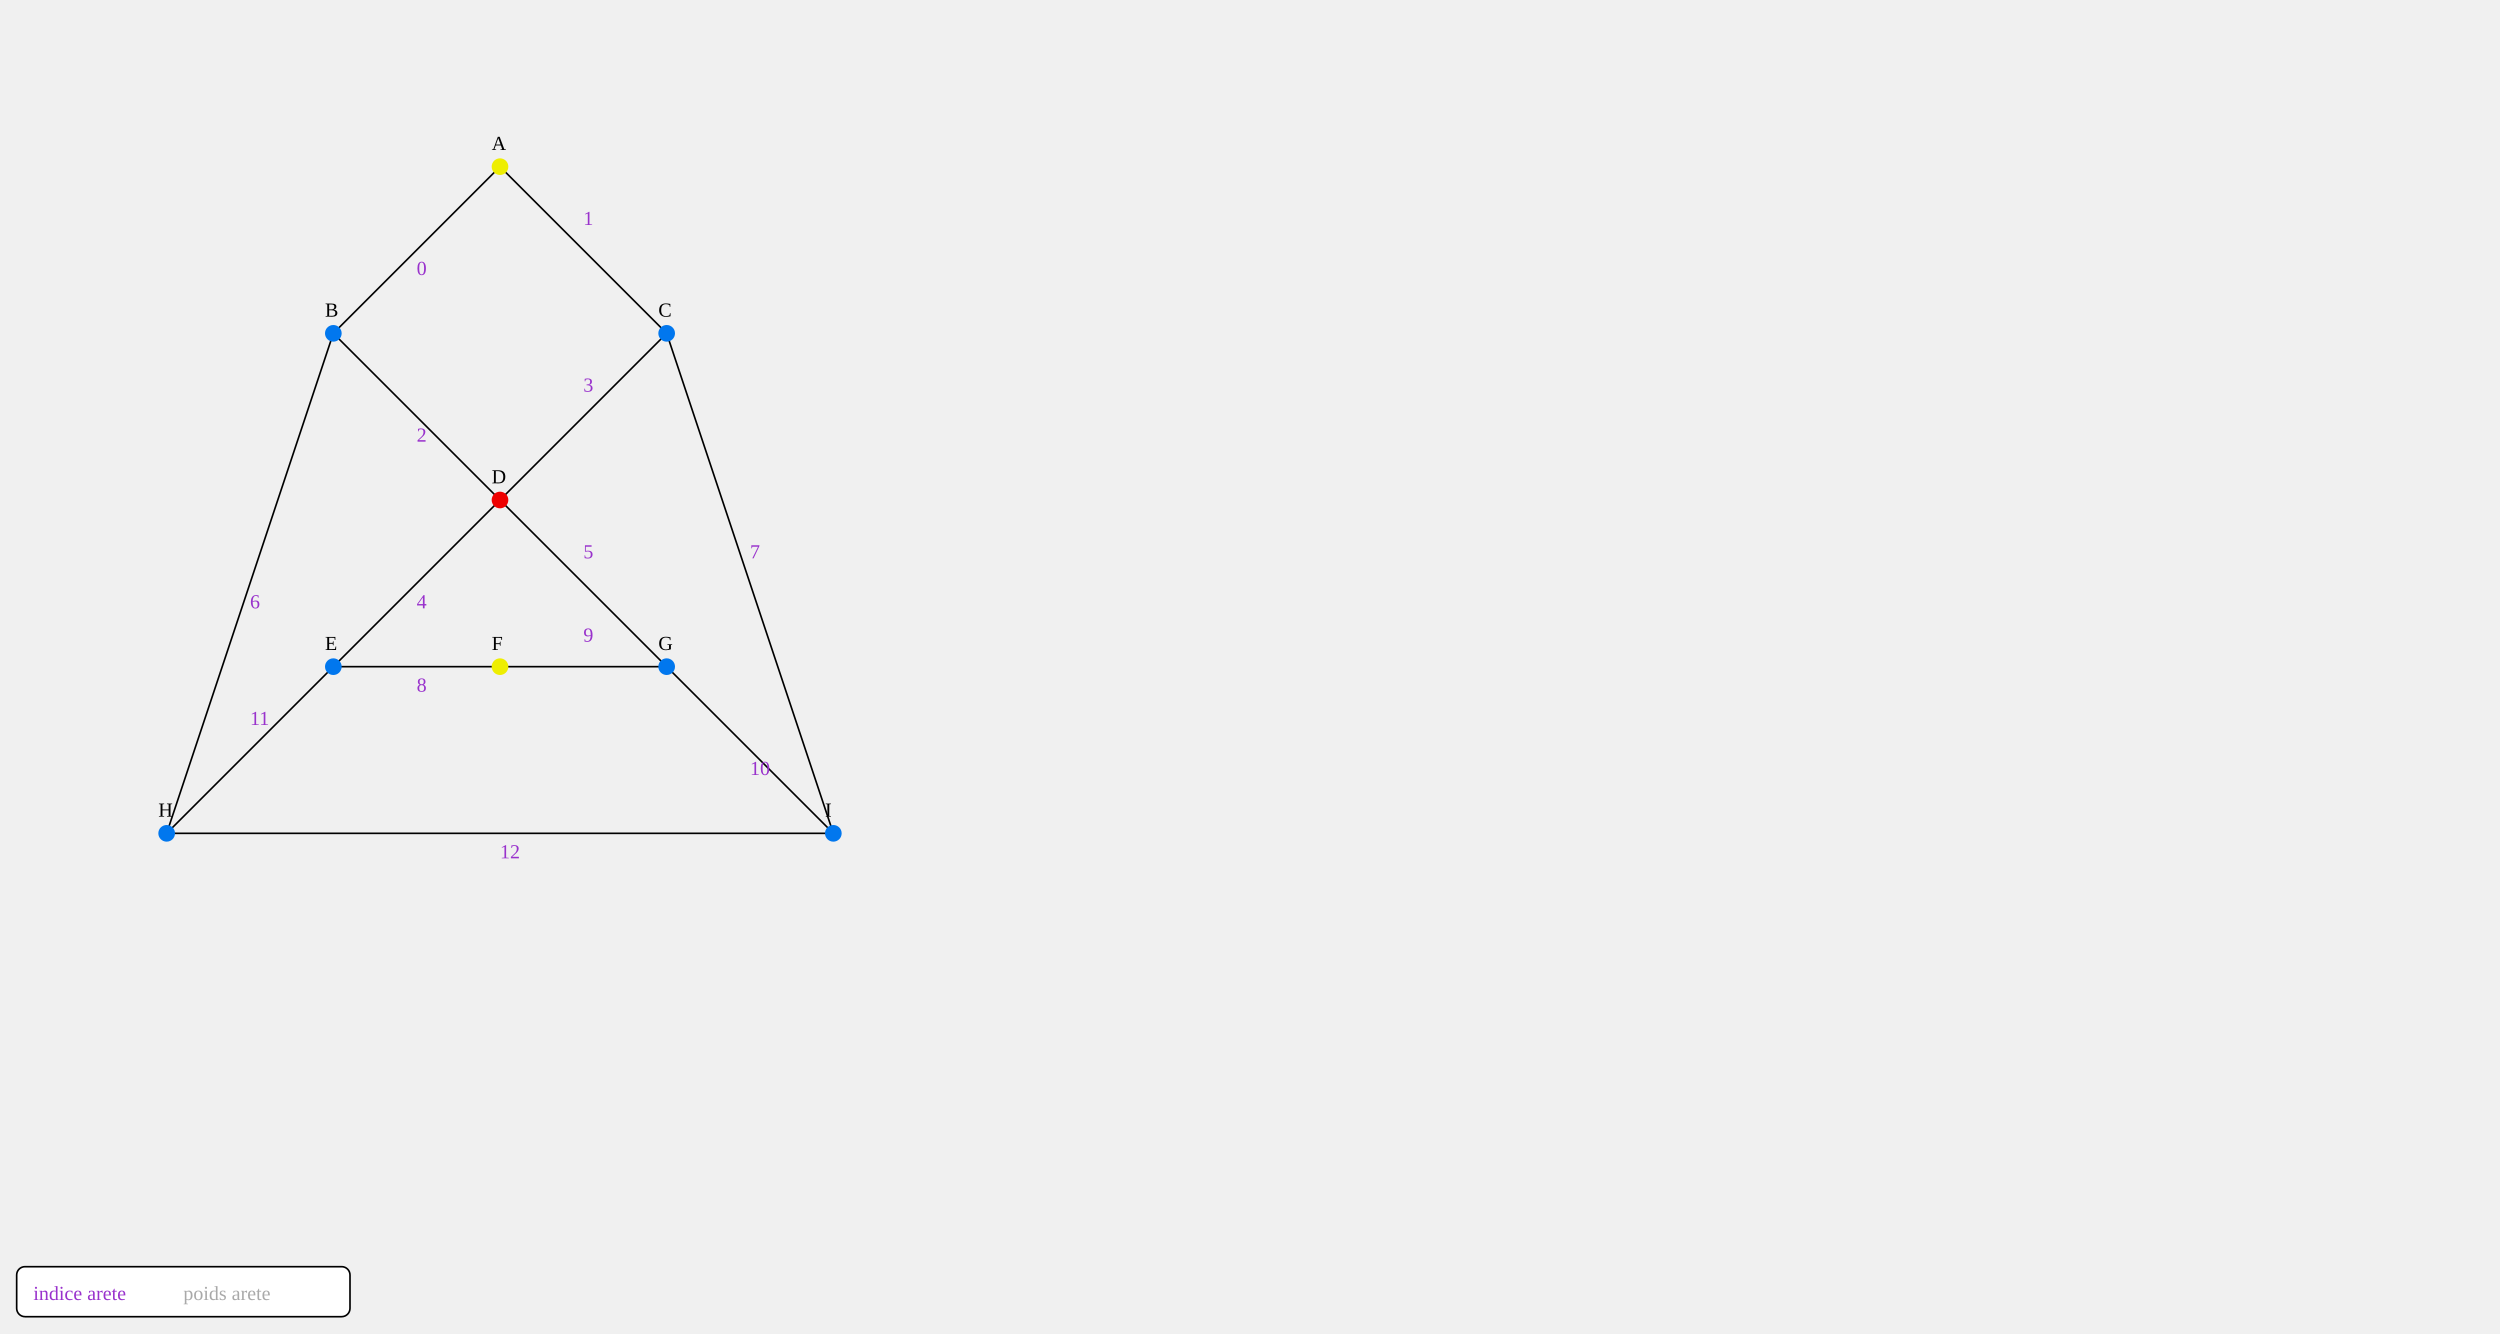
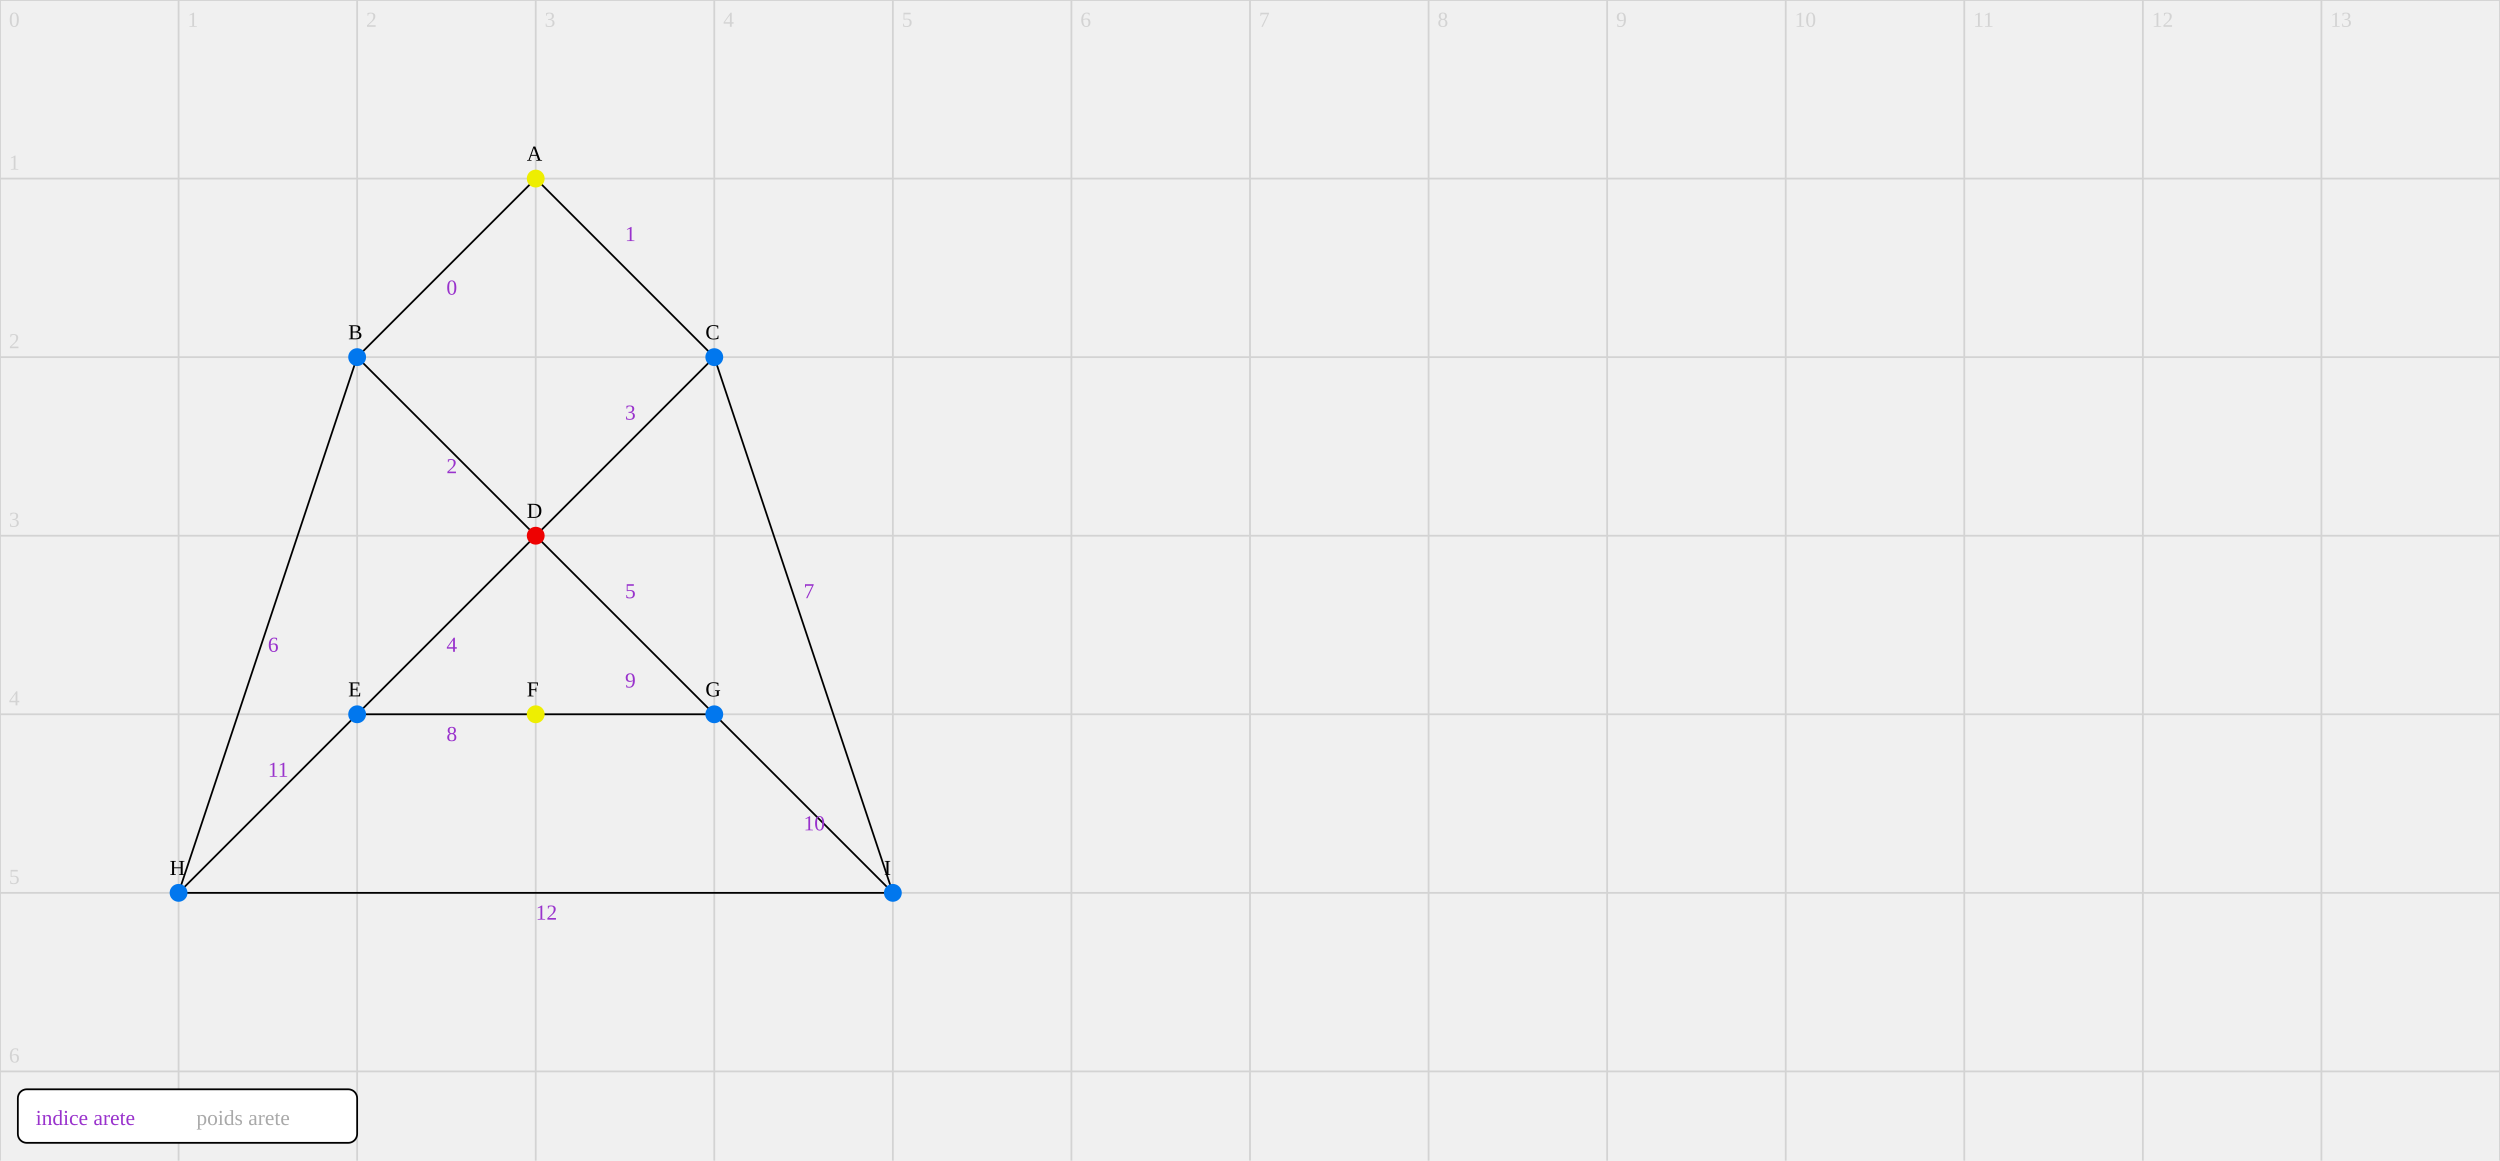
- <svg xmlns="http://www.w3.org/2000/svg" version="1.1" width="1500" height="800">
+ <svg xmlns="http://www.w3.org/2000/svg" version="1.1" width="1400" height="650">
+   <line x1="0" y1="0" x2="1400" y2="0" stroke="lightgrey" />
+   <text x="5" y="-5" fill="lightgrey">0</text>
+   <line x1="0" y1="100" x2="1400" y2="100" stroke="lightgrey" />
+   <text x="5" y="95" fill="lightgrey">1</text>
+   <line x1="0" y1="200" x2="1400" y2="200" stroke="lightgrey" />
+   <text x="5" y="195" fill="lightgrey">2</text>
+   <line x1="0" y1="300" x2="1400" y2="300" stroke="lightgrey" />
+   <text x="5" y="295" fill="lightgrey">3</text>
+   <line x1="0" y1="400" x2="1400" y2="400" stroke="lightgrey" />
+   <text x="5" y="395" fill="lightgrey">4</text>
+   <line x1="0" y1="500" x2="1400" y2="500" stroke="lightgrey" />
+   <text x="5" y="495" fill="lightgrey">5</text>
+   <line x1="0" y1="600" x2="1400" y2="600" stroke="lightgrey" />
+   <text x="5" y="595" fill="lightgrey">6</text>
+   <line x1="0" y1="0" x2="0" y2="650" stroke="lightgrey" />
+   <text x="5" y="15" fill="lightgrey">0</text>
+   <line x1="100" y1="0" x2="100" y2="650" stroke="lightgrey" />
+   <text x="105" y="15" fill="lightgrey">1</text>
+   <line x1="200" y1="0" x2="200" y2="650" stroke="lightgrey" />
+   <text x="205" y="15" fill="lightgrey">2</text>
+   <line x1="300" y1="0" x2="300" y2="650" stroke="lightgrey" />
+   <text x="305" y="15" fill="lightgrey">3</text>
+   <line x1="400" y1="0" x2="400" y2="650" stroke="lightgrey" />
+   <text x="405" y="15" fill="lightgrey">4</text>
+   <line x1="500" y1="0" x2="500" y2="650" stroke="lightgrey" />
+   <text x="505" y="15" fill="lightgrey">5</text>
+   <line x1="600" y1="0" x2="600" y2="650" stroke="lightgrey" />
+   <text x="605" y="15" fill="lightgrey">6</text>
+   <line x1="700" y1="0" x2="700" y2="650" stroke="lightgrey" />
+   <text x="705" y="15" fill="lightgrey">7</text>
+   <line x1="800" y1="0" x2="800" y2="650" stroke="lightgrey" />
+   <text x="805" y="15" fill="lightgrey">8</text>
+   <line x1="900" y1="0" x2="900" y2="650" stroke="lightgrey" />
+   <text x="905" y="15" fill="lightgrey">9</text>
+   <line x1="1000" y1="0" x2="1000" y2="650" stroke="lightgrey" />
+   <text x="1005" y="15" fill="lightgrey">10</text>
+   <line x1="1100" y1="0" x2="1100" y2="650" stroke="lightgrey" />
+   <text x="1105" y="15" fill="lightgrey">11</text>
+   <line x1="1200" y1="0" x2="1200" y2="650" stroke="lightgrey" />
+   <text x="1205" y="15" fill="lightgrey">12</text>
+   <line x1="1300" y1="0" x2="1300" y2="650" stroke="lightgrey" />
+   <text x="1305" y="15" fill="lightgrey">13</text>
+   <line x1="1400" y1="0" x2="1400" y2="650" stroke="lightgrey" />
+   <text x="1405" y="15" fill="lightgrey">14</text>
  <line x1="300" y1="100" x2="200" y2="200" stroke="black" />
  <text x="250" y="165" fill="darkorchid">0</text>
  <line x1="300" y1="100" x2="400" y2="200" stroke="black" />
  <text x="350" y="135" fill="darkorchid">1</text>
  <line x1="200" y1="200" x2="300" y2="300" stroke="black" />
  <text x="250" y="265" fill="darkorchid">2</text>
  <line x1="400" y1="200" x2="300" y2="300" stroke="black" />
  <text x="350" y="235" fill="darkorchid">3</text>
  <line x1="300" y1="300" x2="200" y2="400" stroke="black" />
  <text x="250" y="365" fill="darkorchid">4</text>
  <line x1="300" y1="300" x2="400" y2="400" stroke="black" />
  <text x="350" y="335" fill="darkorchid">5</text>
  <line x1="200" y1="200" x2="100" y2="500" stroke="black" />
  <text x="150" y="365" fill="darkorchid">6</text>
  <line x1="400" y1="200" x2="500" y2="500" stroke="black" />
  <text x="450" y="335" fill="darkorchid">7</text>
  <line x1="200" y1="400" x2="300" y2="400" stroke="black" />
  <text x="250" y="415" fill="darkorchid">8</text>
  <line x1="300" y1="400" x2="400" y2="400" stroke="black" />
  <text x="350" y="385" fill="darkorchid">9</text>
  <line x1="400" y1="400" x2="500" y2="500" stroke="black" />
  <text x="450" y="465" fill="darkorchid">10</text>
  <line x1="200" y1="400" x2="100" y2="500" stroke="black" />
  <text x="150" y="435" fill="darkorchid">11</text>
  <line x1="100" y1="500" x2="500" y2="500" stroke="black" />
  <text x="300" y="515" fill="darkorchid">12</text>
  <circle cx="300" cy="100" r="5" fill="rgb(238,238,1)" />
  <text x="295" y="90" fill="black">A</text>
  <circle cx="200" cy="200" r="5" fill="rgb(1,119,238)" />
  <text x="195" y="190" fill="black">B</text>
  <circle cx="400" cy="200" r="5" fill="rgb(1,119,238)" />
  <text x="395" y="190" fill="black">C</text>
  <circle cx="300" cy="300" r="5" fill="rgb(238,1,1)" />
  <text x="295" y="290" fill="black">D</text>
  <circle cx="200" cy="400" r="5" fill="rgb(1,119,238)" />
  <text x="195" y="390" fill="black">E</text>
  <circle cx="300" cy="400" r="5" fill="rgb(238,238,1)" />
  <text x="295" y="390" fill="black">F</text>
  <circle cx="400" cy="400" r="5" fill="rgb(1,119,238)" />
  <text x="395" y="390" fill="black">G</text>
  <circle cx="100" cy="500" r="5" fill="rgb(1,119,238)" />
  <text x="95" y="490" fill="black">H</text>
  <circle cx="500" cy="500" r="5" fill="rgb(1,119,238)" />
  <text x="495" y="490" fill="black">I</text>
-   <rect x="10" y="760" width="200" height="30" rx="5" ry="5" fill="white" stroke="black" stroke-width="1px" />
-   <text x="20" y="780" fill="darkorchid">indice arete</text>
-   <text x="110" y="780" fill="darkgrey">poids arete</text>
+   <rect x="10" y="610" width="190" height="30" rx="5" ry="5" fill="white" stroke="black" stroke-width="1px" />
+   <text x="20" y="630" fill="darkorchid">indice arete</text>
+   <text x="110" y="630" fill="darkgrey">poids arete</text>
</svg>
